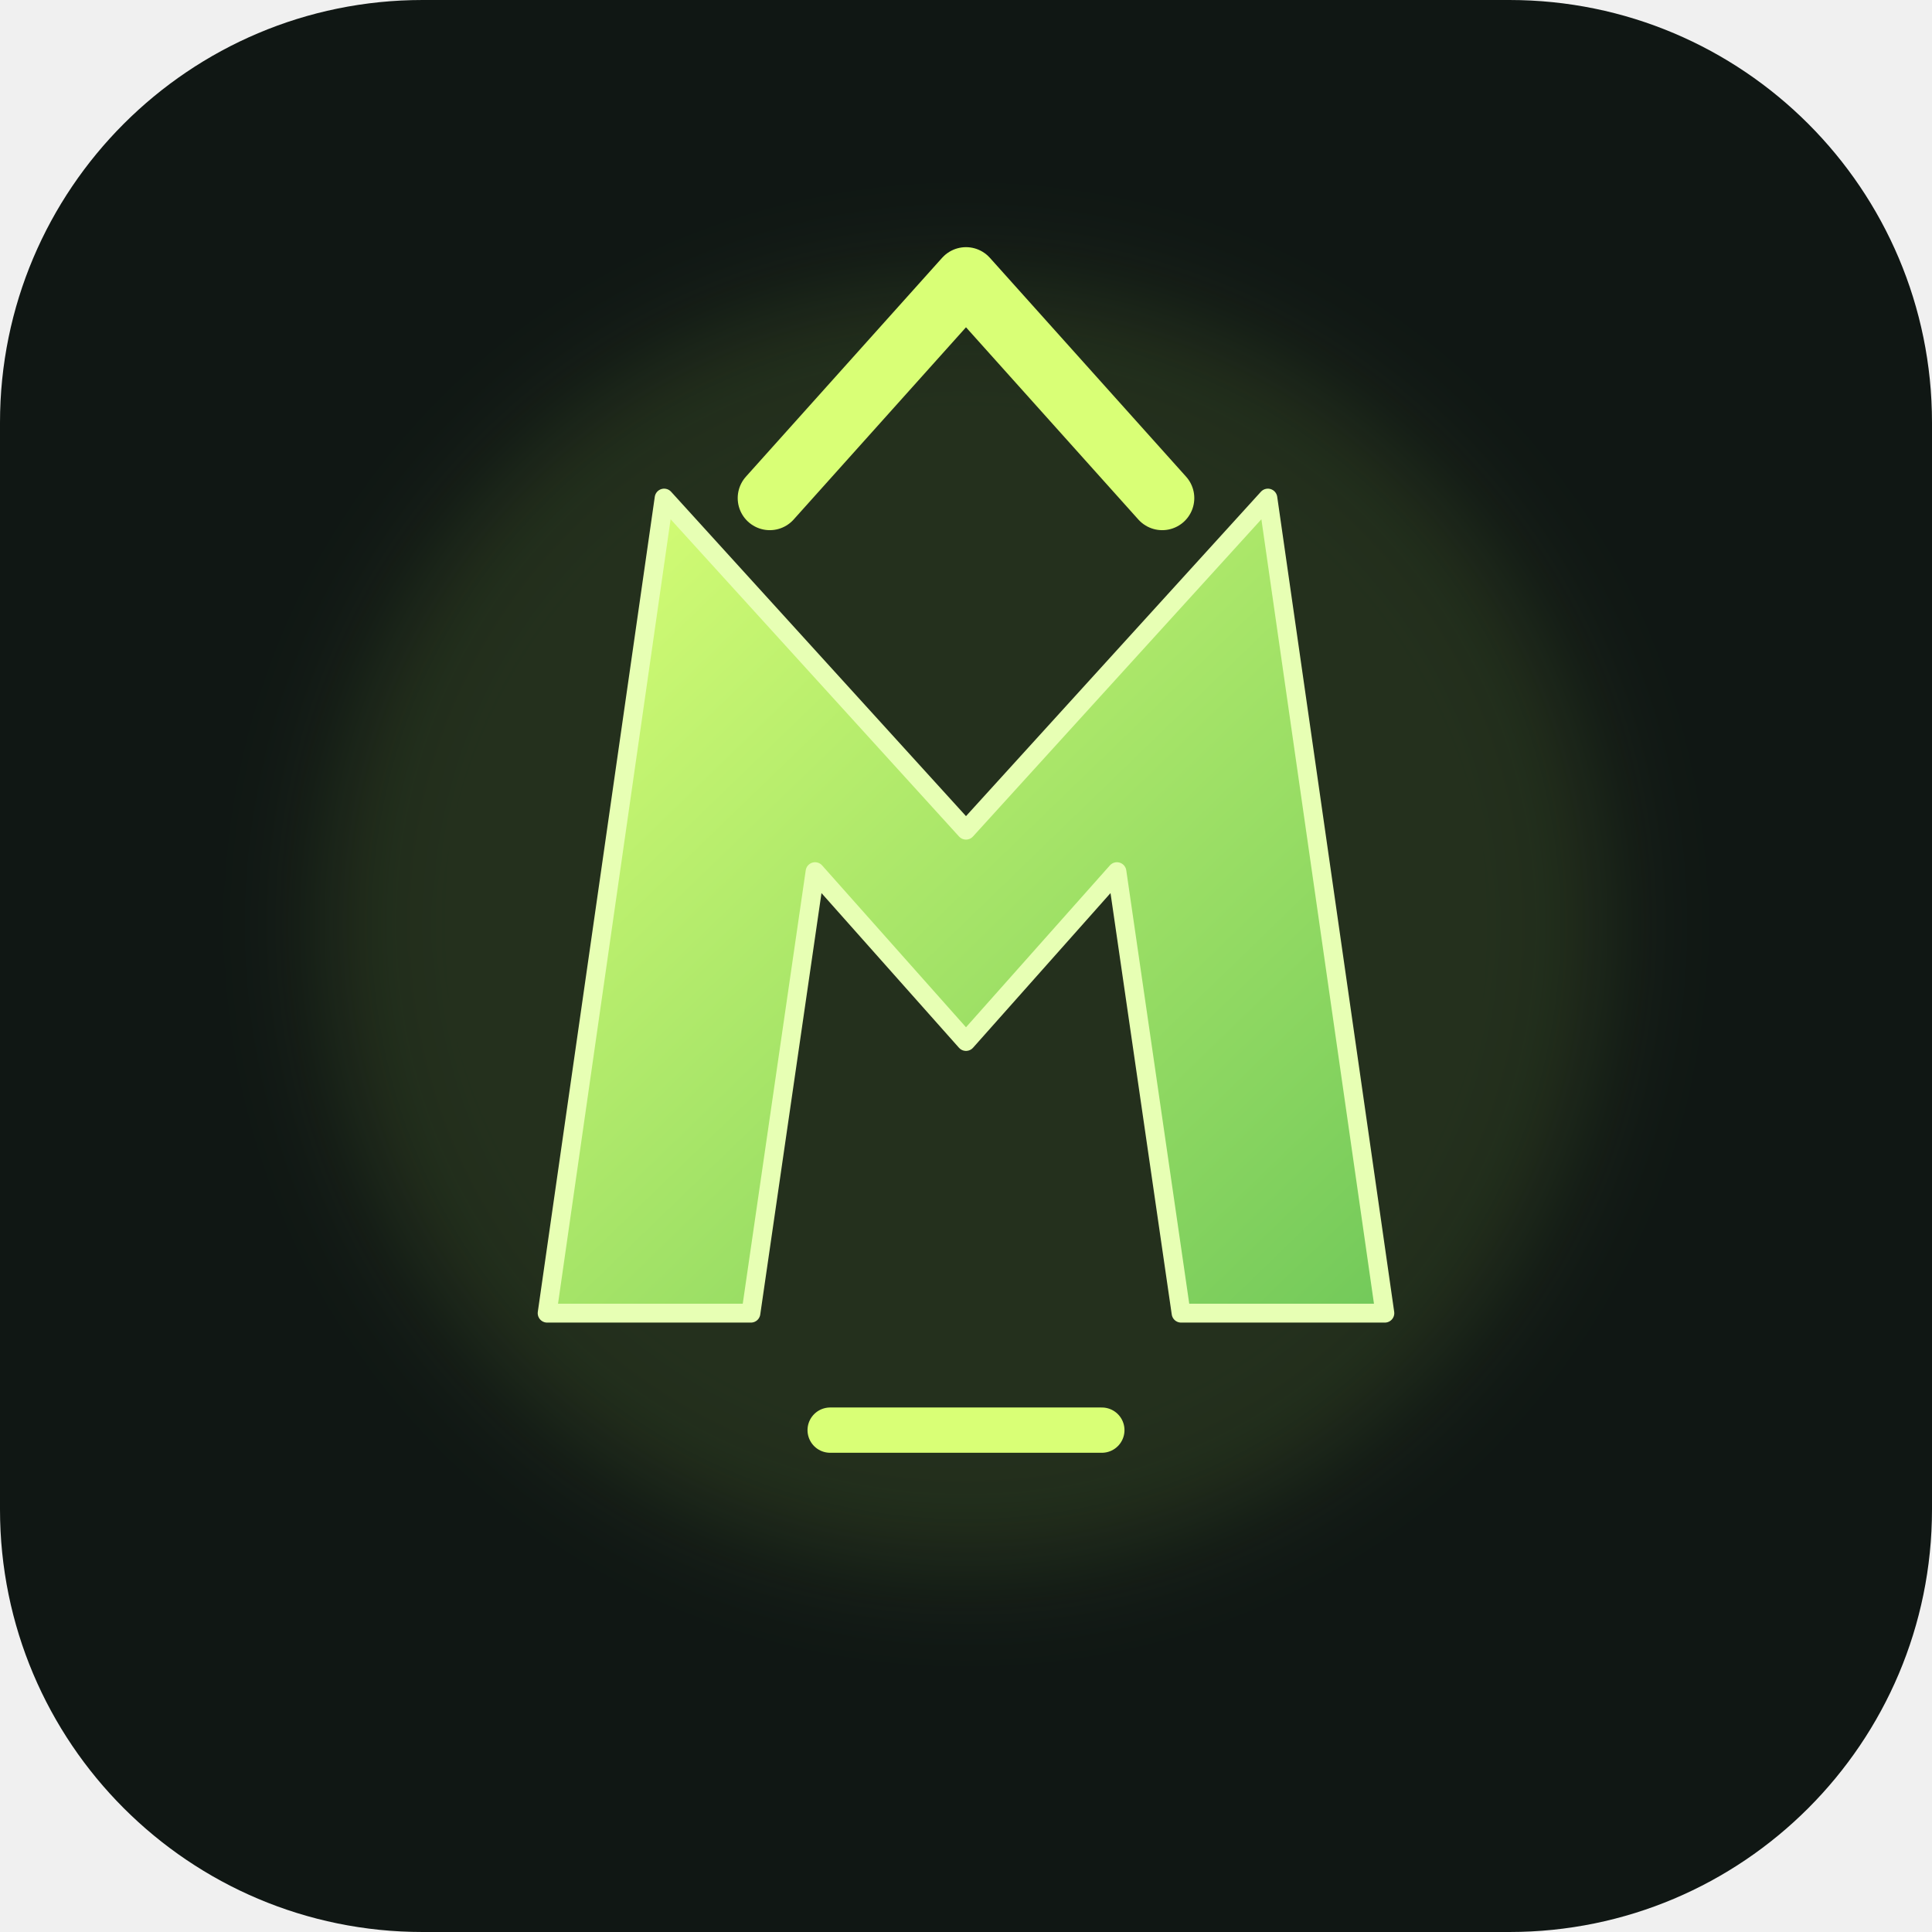
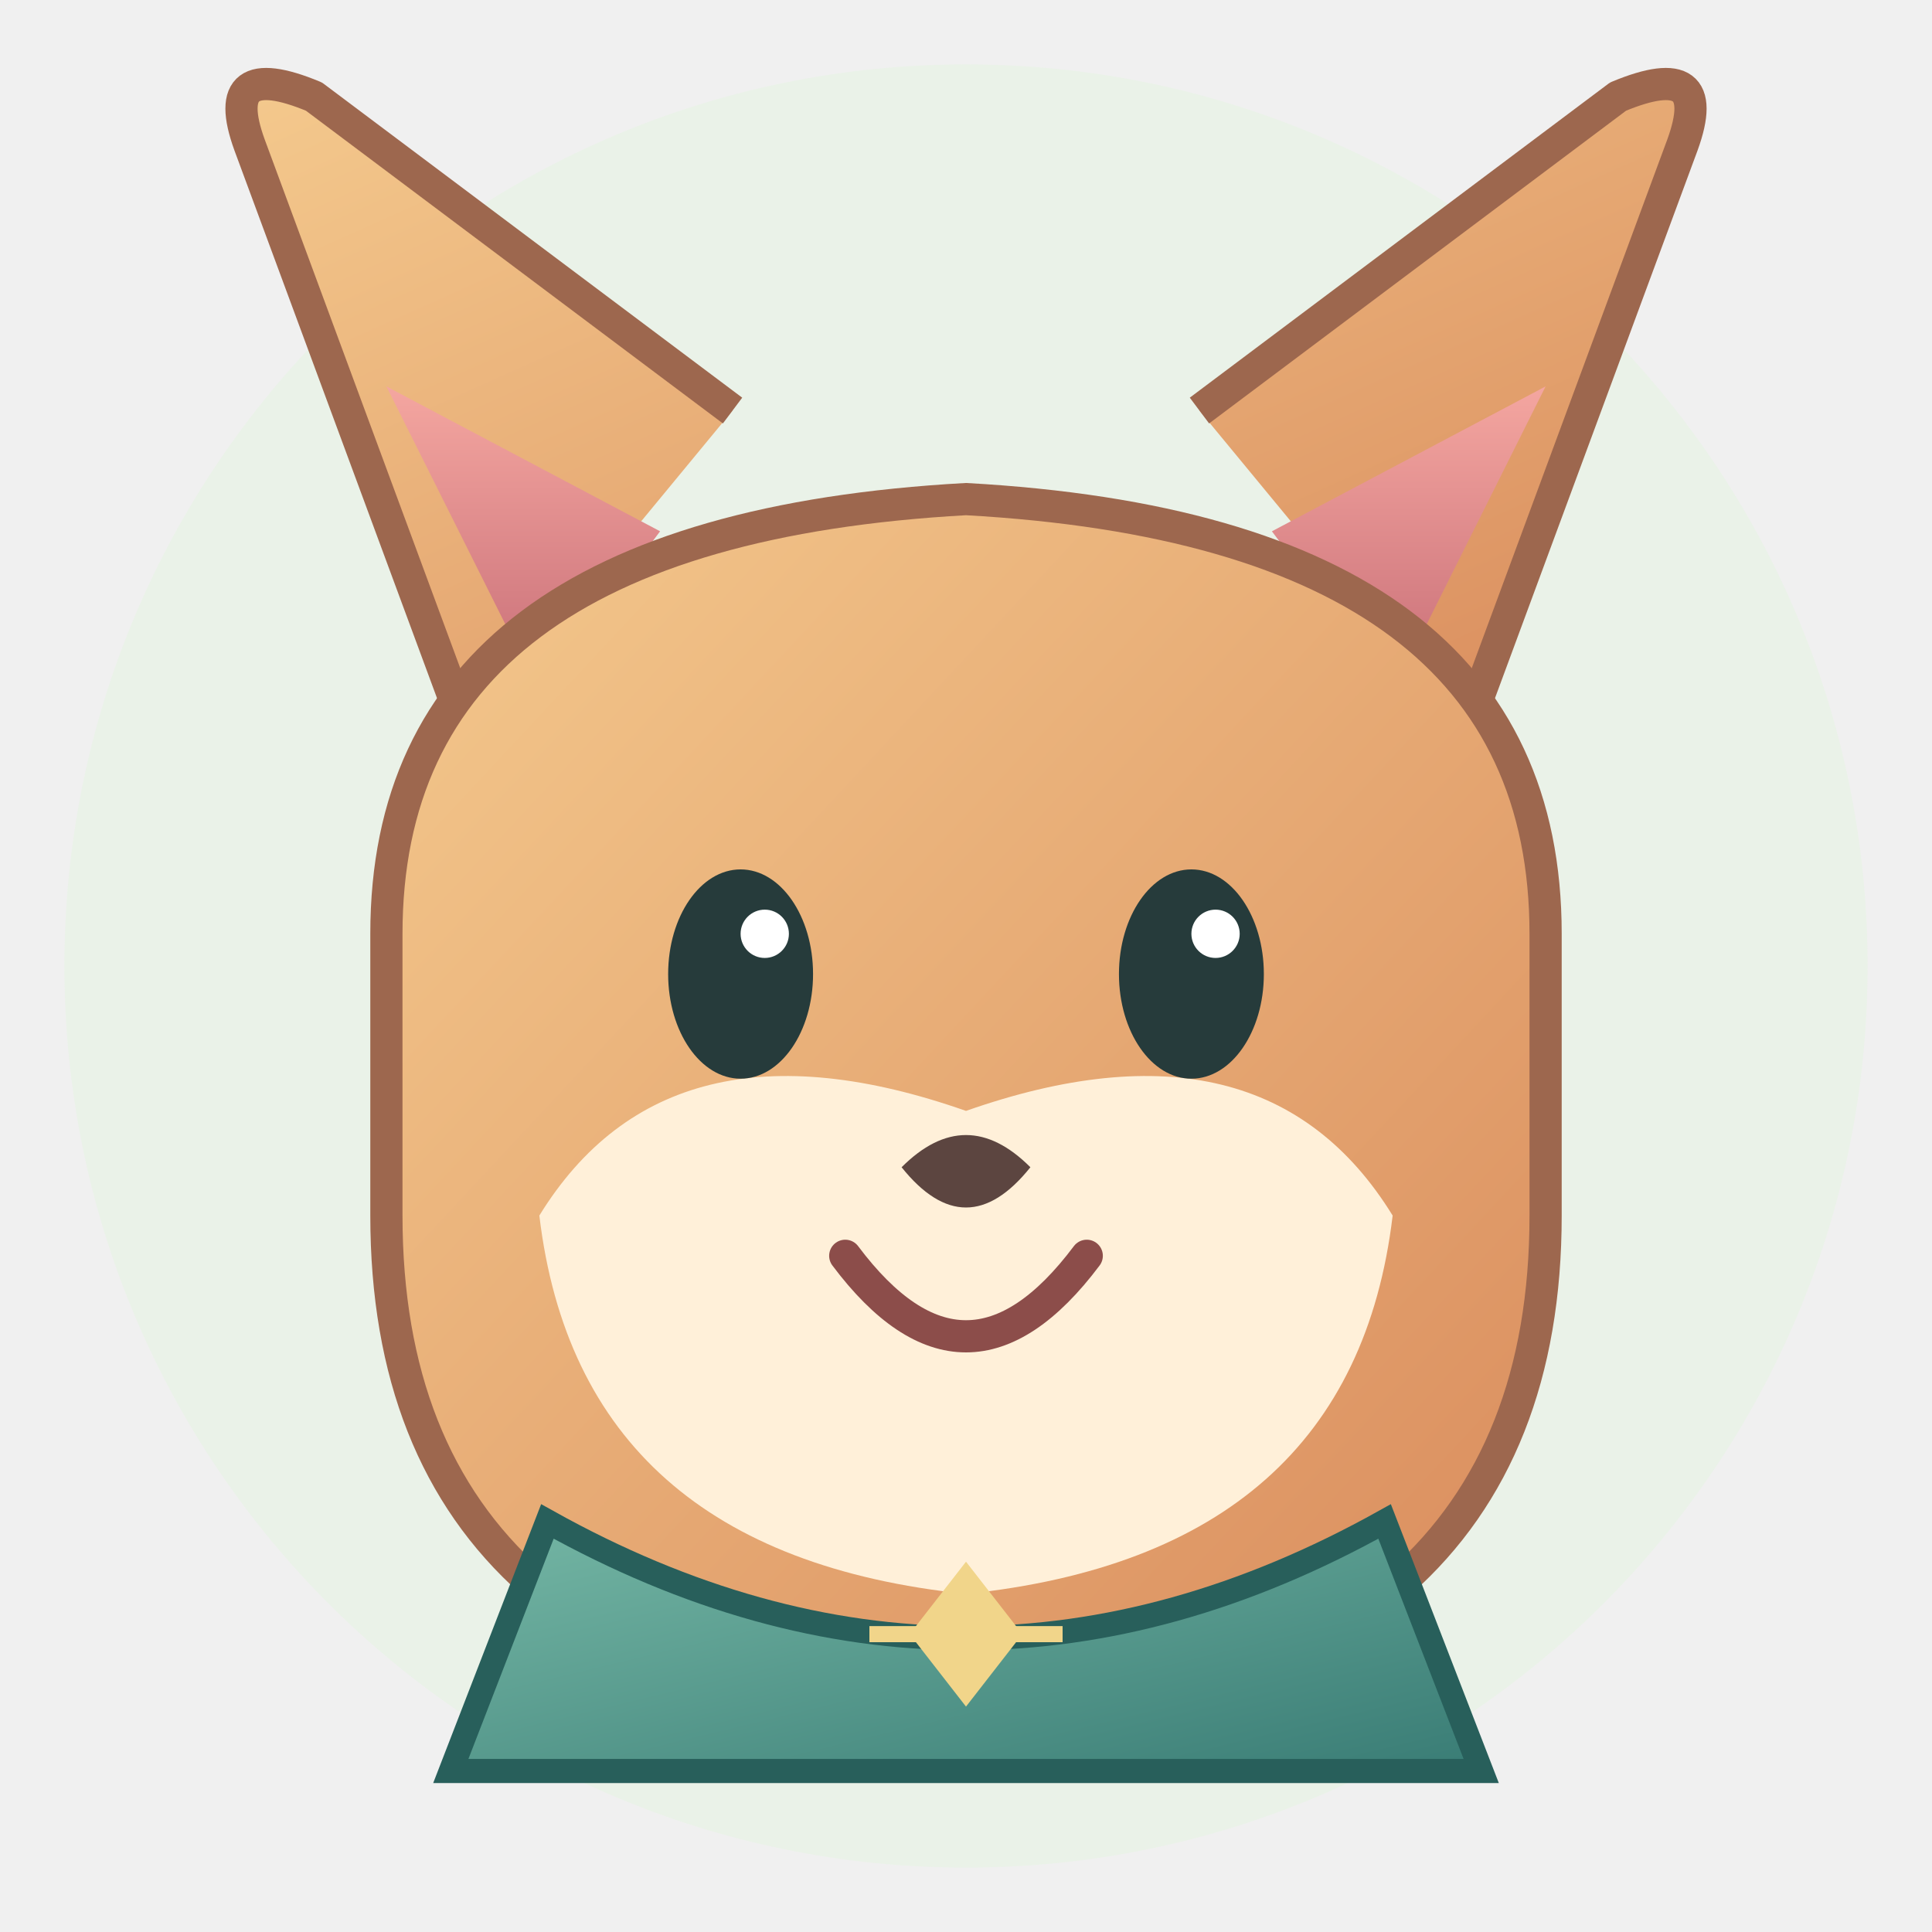
- <svg xmlns="http://www.w3.org/2000/svg" viewBox="0 0 512 512">
+ <svg xmlns="http://www.w3.org/2000/svg" viewBox="0 0 240 240" role="img" aria-label="Mimox fennec mascot">
  <defs>
-     <linearGradient id="g" x1="0" y1="0" x2="1" y2="1">
-       <stop stop-color="#d9ff76" />
-       <stop offset="1" stop-color="#72c95a" />
+     <linearGradient id="fur" x1="0" y1="0" x2="1" y2="1">
+       <stop stop-color="#f4c98d" />
+       <stop offset="1" stop-color="#d98b5c" />
    </linearGradient>
-     <filter id="s">
-       <feGaussianBlur stdDeviation="14" />
-     </filter>
+     <linearGradient id="ear" x1="0" y1="0" x2="0" y2="1">
+       <stop stop-color="#f4a6a0" />
+       <stop offset="1" stop-color="#c86e77" />
+     </linearGradient>
+     <linearGradient id="scarf" x1="0" y1="0" x2="1" y2="1">
+       <stop stop-color="#75b7a5" />
+       <stop offset="1" stop-color="#397c75" />
+     </linearGradient>
  </defs>
-   <rect width="512" height="512" rx="112" fill="#101714" />
-   <circle cx="256" cy="245" r="170" fill="#b8ed5c" opacity=".12" filter="url(#s)" />
-   <path d="M145 348 176 132l80 88 80-88 31 216h-54l-17-117-40 45-40-45-17 117z" fill="url(#g)" stroke="#e7ffb4" stroke-width="5" stroke-linejoin="round" />
-   <path d="m204 132 52-58 52 58" fill="none" stroke="#d9ff76" stroke-width="17" stroke-linecap="round" stroke-linejoin="round" />
-   <path d="M220 379h72" stroke="#d9ff76" stroke-width="12" stroke-linecap="round" />
+   <circle cx="120" cy="120" r="112" fill="#eaf2e8" />
+   <path d="M58 91 31 18Q27 7 39 12L91 51M182 91l27-73q4-11-8-6l-52 39" fill="url(#fur)" stroke="#9d674e" stroke-width="4" stroke-linejoin="round" />
+   <path d="m48 48 34 18-15 20zm144 0-34 18 15 20z" fill="url(#ear)" />
+   <path d="M48 116Q48 66 120 62q72 4 72 54v35q0 59-72 64-72-5-72-64z" fill="url(#fur)" stroke="#9d674e" stroke-width="4" />
+   <path d="M67 151q16-26 53-13 37-13 53 13-5 42-53 47-48-5-53-47" fill="#fff0d9" />
+   <ellipse cx="92" cy="121" rx="9" ry="13" fill="#263b3b" />
+   <ellipse cx="148" cy="121" rx="9" ry="13" fill="#263b3b" />
+   <circle cx="95" cy="116" r="3" fill="white" />
+   <circle cx="151" cy="116" r="3" fill="white" />
+   <path d="M112 145q8-8 16 0-8 10-16 0" fill="#5c4540" />
+   <path d="M105 156q15 20 30 0" fill="none" stroke="#8c4d4a" stroke-width="4" stroke-linecap="round" />
+   <path d="M68 189q52 29 104 0l12 31H56z" fill="url(#scarf)" stroke="#285f5b" stroke-width="3" />
+   <path d="m120 194 7 9-7 9-7-9z" fill="#f1d58a" />
+   <path d="M108 203h24" stroke="#f1d58a" stroke-width="2" />
</svg>
